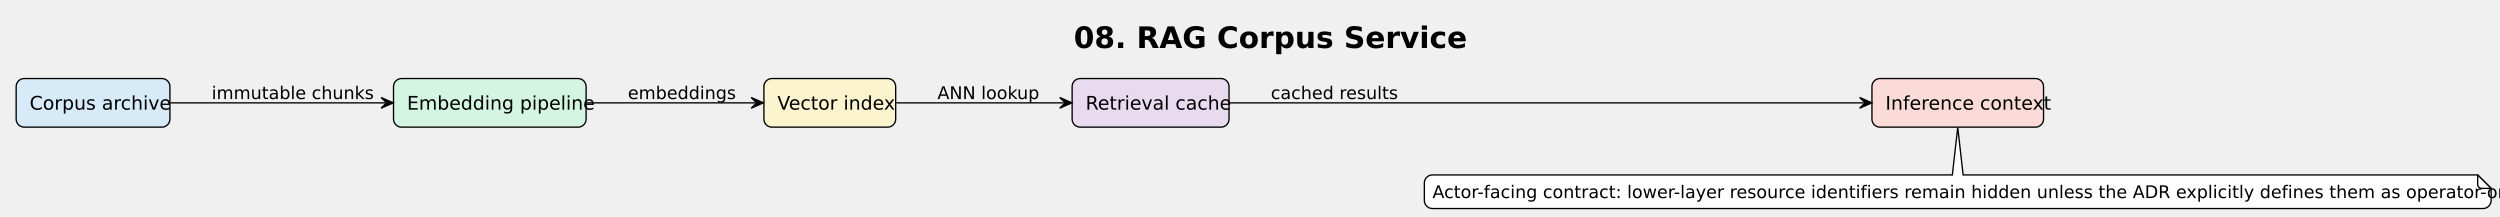
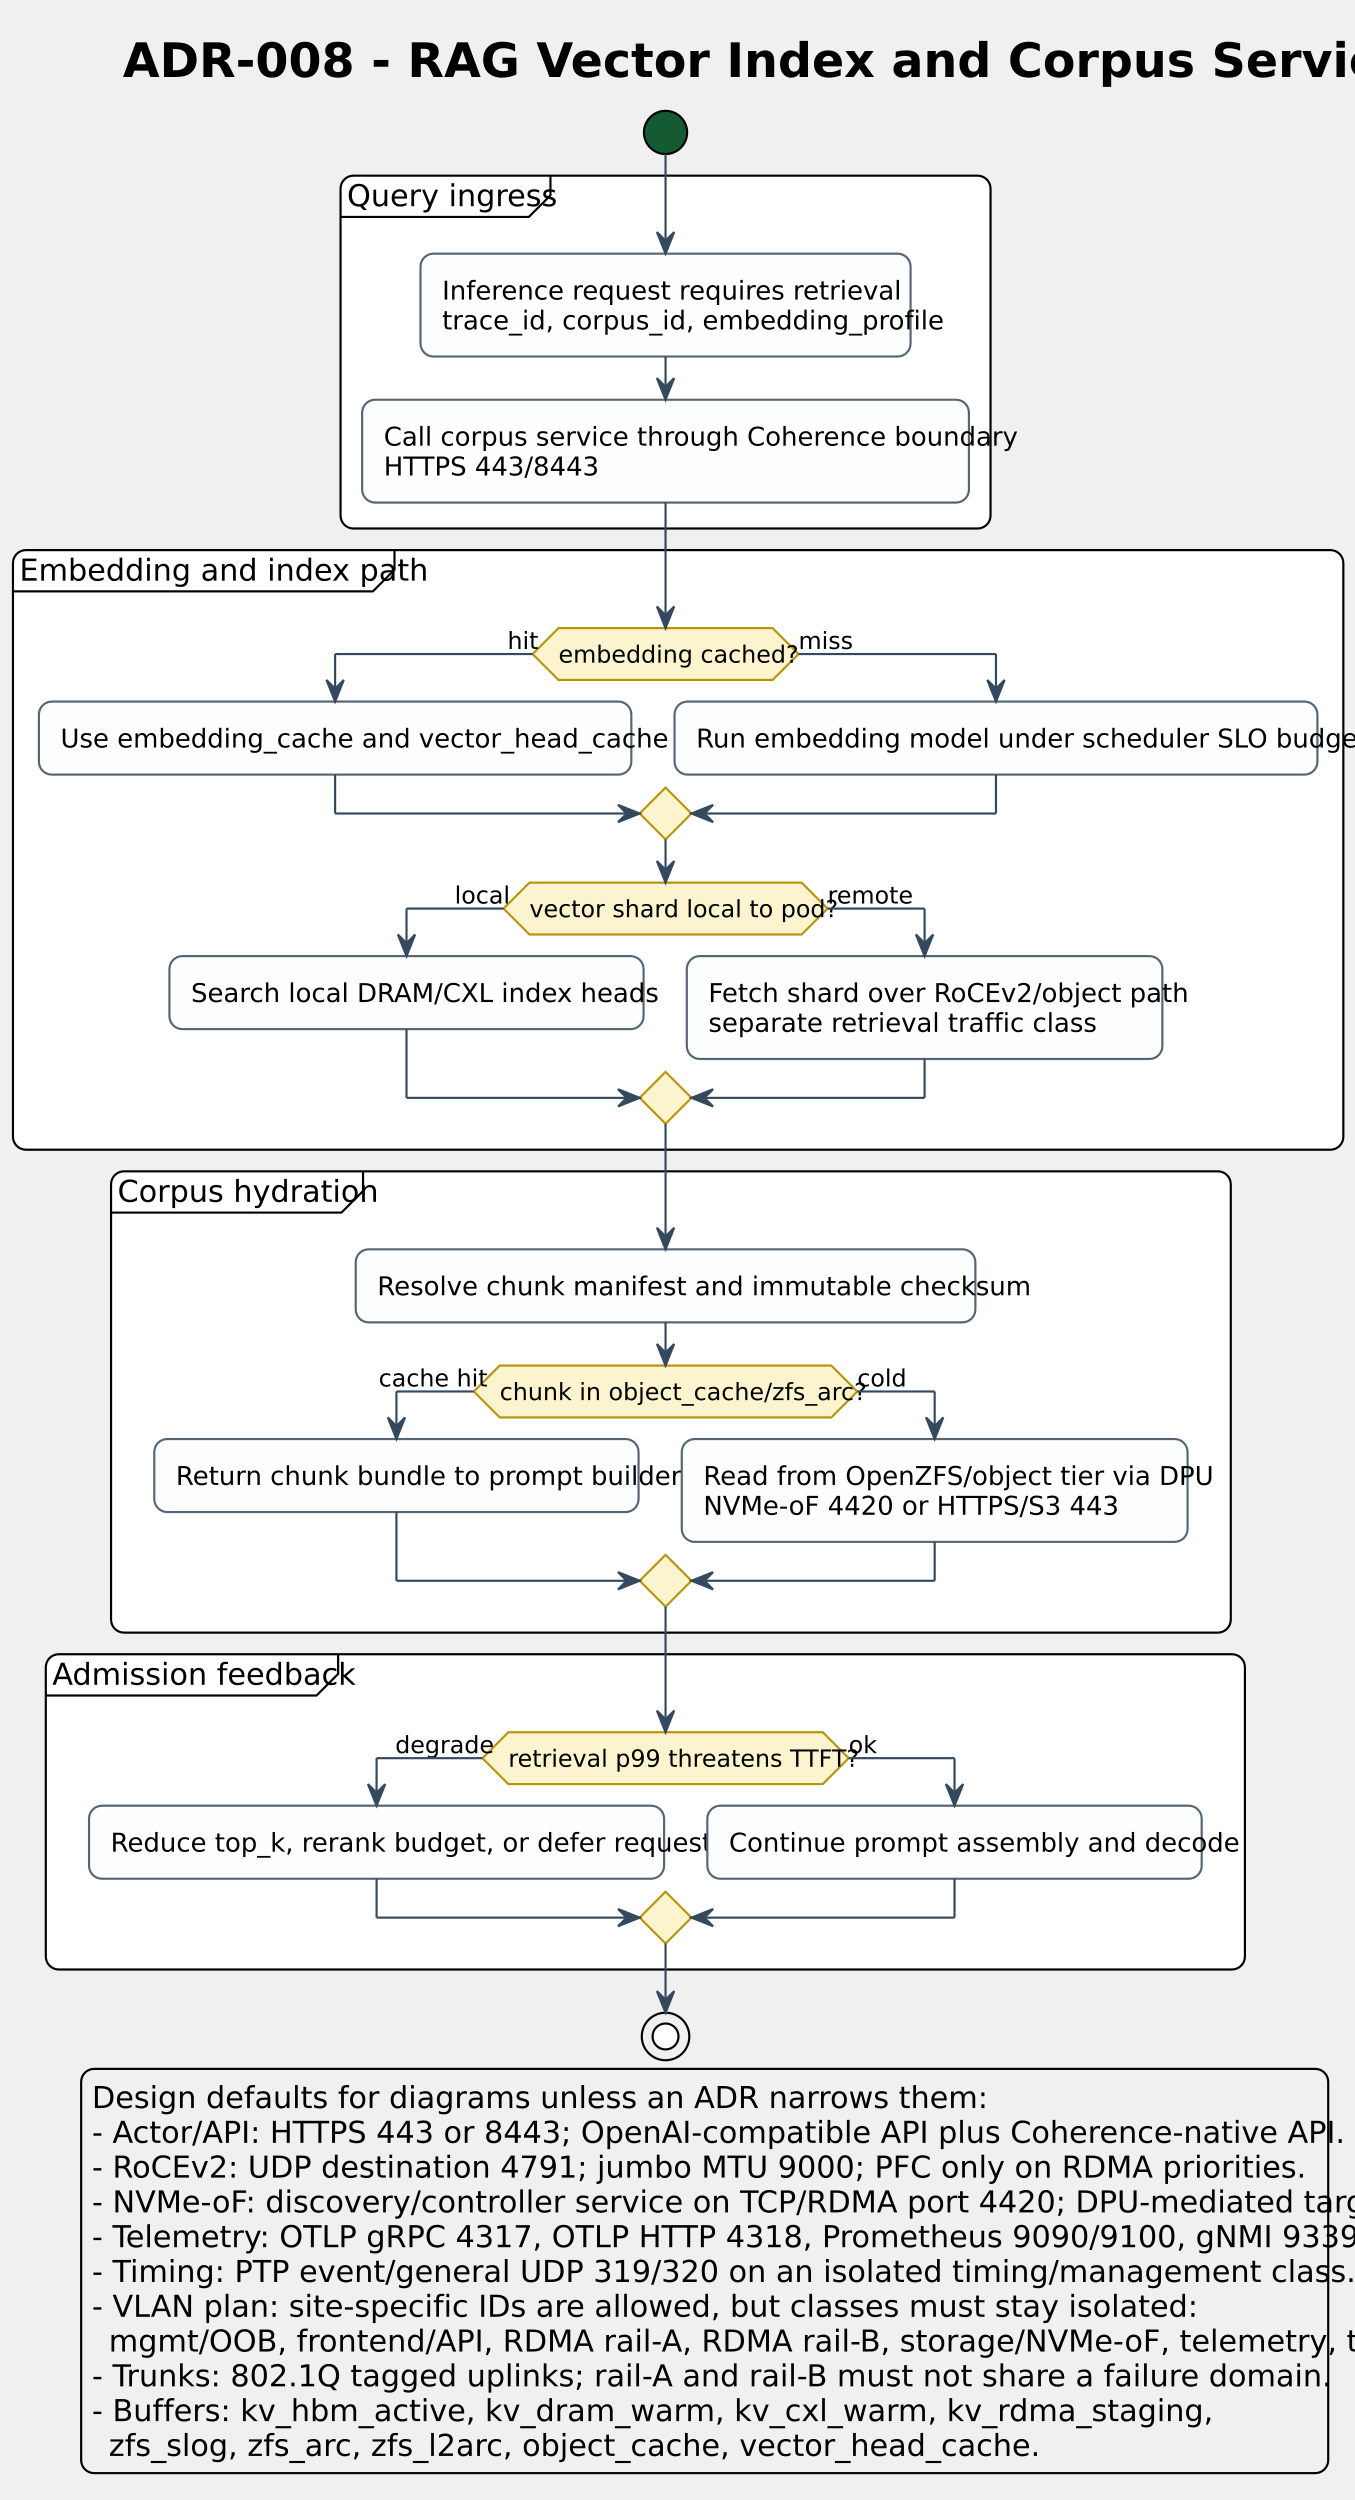
- <svg xmlns="http://www.w3.org/2000/svg" contentStyleType="text/css" data-diagram-type="DESCRIPTION" height="161px" preserveAspectRatio="none" style="width:1856px;height:161px;background:#FFFFFF;" version="1.1" viewBox="0 0 1856 161" width="1856px" zoomAndPan="magnify">
+ <svg xmlns="http://www.w3.org/2000/svg" contentStyleType="text/css" data-diagram-type="ACTIVITY" height="1157px" preserveAspectRatio="none" style="width:627px;height:1157px;background:#FFFFFF;" version="1.1" viewBox="0 0 627 1157" width="627px" zoomAndPan="magnify">
  <defs />
  <g>
-     <g class="title" data-source-line="2">
-       <text fill="#000000" font-family="DejaVu Sans" font-size="22" font-weight="bold" lengthAdjust="spacing" textLength="253.097" x="797.159" y="35.636">08. RAG Corpus Service</text>
+     <g class="title" data-source-line="18">
+       <text fill="#000000" font-family="DejaVu Sans" font-size="22" font-weight="bold" lengthAdjust="spacing" textLength="511.027" x="56.835" y="35.636">ADR-008 - RAG Vector Index and Corpus Service</text>
    </g>
-     <g class="entity" data-qualified-name="N1" data-source-line="8" id="ent0002">
-       <rect fill="#D6EAF8" height="36.099" rx="6" ry="6" style="stroke:#000000;stroke-width:1;" width="114.151" x="12" y="58.298" />
-       <text fill="#000000" font-family="DejaVu Sans" font-size="14" lengthAdjust="spacing" textLength="94.151" x="22" y="81.43">Corpus archive</text>
-     </g>
-     <g class="entity" data-qualified-name="N2" data-source-line="9" id="ent0003">
-       <rect fill="#D5F5E3" height="36.099" rx="6" ry="6" style="stroke:#000000;stroke-width:1;" width="142.978" x="292.15" y="58.298" />
-       <text fill="#000000" font-family="DejaVu Sans" font-size="14" lengthAdjust="spacing" textLength="122.978" x="302.15" y="81.43">Embedding pipeline</text>
-     </g>
-     <g class="entity" data-qualified-name="N3" data-source-line="10" id="ent0004">
-       <rect fill="#FCF3CF" height="36.099" rx="6" ry="6" style="stroke:#000000;stroke-width:1;" width="97.82" x="567.13" y="58.298" />
-       <text fill="#000000" font-family="DejaVu Sans" font-size="14" lengthAdjust="spacing" textLength="77.82" x="577.13" y="81.43">Vector index</text>
-     </g>
-     <g class="entity" data-qualified-name="N4" data-source-line="11" id="ent0005">
-       <rect fill="#E8DAEF" height="36.099" rx="6" ry="6" style="stroke:#000000;stroke-width:1;" width="116.489" x="795.95" y="58.298" />
-       <text fill="#000000" font-family="DejaVu Sans" font-size="14" lengthAdjust="spacing" textLength="96.489" x="805.95" y="81.43">Retrieval cache</text>
-     </g>
-     <g class="entity" data-qualified-name="N5" data-source-line="12" id="ent0006">
-       <rect fill="#FADBD8" height="36.099" rx="6" ry="6" style="stroke:#000000;stroke-width:1;" width="127.399" x="1389.73" y="58.298" />
-       <text fill="#000000" font-family="DejaVu Sans" font-size="14" lengthAdjust="spacing" textLength="107.399" x="1399.73" y="81.43">Inference context</text>
-     </g>
-     <g class="entity" data-qualified-name="GMN11" data-source-line="20" id="ent0012">
-       <path d="M1057.44,135.868 L1057.44,148.817 A6,6 0 0 0 1063.44,154.817 L1843.414,154.817 A6,6 0 0 0 1849.414,148.817 L1849.414,139.868 L1839.414,129.868 L1457.43,129.868 L1453.43,94.598 L1449.43,129.868 L1063.44,129.868 A6,6 0 0 0 1057.44,135.868" fill="#FFFFFF" style="stroke:#000000;stroke-width:1;" />
-       <path d="M1839.414,129.868 L1839.414,136.868 A3,3 0 0 0 1842.414,139.868 L1849.414,139.868 L1839.414,129.868" fill="#FFFFFF" style="stroke:#000000;stroke-width:1;" />
-       <text fill="#000000" font-family="DejaVu Sans" font-size="13" lengthAdjust="spacing" textLength="770.974" x="1063.44" y="147.062">Actor-facing contract: lower-layer resource identifiers remain hidden unless the ADR explicitly defines them as operator-only evidence.</text>
-     </g>
-     <g class="link" data-entity-1="ent0002" data-entity-2="ent0003" data-link-type="dependency" data-source-line="14" id="lnk7">
-       <path d="M126.49,76.348 C173.64,76.348 235.14,76.348 285.91,76.348" fill="none" id="N1-to-N2" style="stroke:#000000;stroke-width:1;" />
-       <polygon fill="#000000" points="291.91,76.348,282.91,72.348,286.91,76.348,282.91,80.348,291.91,76.348" style="stroke:#000000;stroke-width:1;" />
-       <text fill="#000000" font-family="DejaVu Sans" font-size="13" lengthAdjust="spacing" textLength="104.768" x="157.15" y="73.542">immutable chunks</text>
-     </g>
-     <g class="link" data-entity-1="ent0003" data-entity-2="ent0004" data-link-type="dependency" data-source-line="15" id="lnk8">
-       <path d="M435.39,76.348 C477.33,76.348 523.4,76.348 560.66,76.348" fill="none" id="N2-to-N3" style="stroke:#000000;stroke-width:1;" />
-       <polygon fill="#000000" points="566.66,76.348,557.66,72.348,561.66,76.348,557.66,80.348,566.66,76.348" style="stroke:#000000;stroke-width:1;" />
-       <text fill="#000000" font-family="DejaVu Sans" font-size="13" lengthAdjust="spacing" textLength="70.827" x="466.13" y="73.542">embeddings</text>
-     </g>
-     <g class="link" data-entity-1="ent0004" data-entity-2="ent0005" data-link-type="dependency" data-source-line="16" id="lnk9">
-       <path d="M665.4,76.348 C703.18,76.348 749.81,76.348 789.74,76.348" fill="none" id="N3-to-N4" style="stroke:#000000;stroke-width:1;" />
-       <polygon fill="#000000" points="795.74,76.348,786.74,72.348,790.74,76.348,786.74,80.348,795.74,76.348" style="stroke:#000000;stroke-width:1;" />
-       <text fill="#000000" font-family="DejaVu Sans" font-size="13" lengthAdjust="spacing" textLength="69.367" x="695.95" y="73.542">ANN lookup</text>
-     </g>
-     <g class="link" data-entity-1="ent0005" data-entity-2="ent0006" data-link-type="dependency" data-source-line="17" id="lnk10">
-       <path d="M912.73,76.348 C1025.14,76.348 1267.09,76.348 1383.6,76.348" fill="none" id="N4-to-N5" style="stroke:#000000;stroke-width:1;" />
-       <polygon fill="#000000" points="1389.6,76.348,1380.6,72.348,1384.6,76.348,1380.6,80.348,1389.6,76.348" style="stroke:#000000;stroke-width:1;" />
-       <text fill="#000000" font-family="DejaVu Sans" font-size="13" lengthAdjust="spacing" textLength="83.821" x="943.44" y="73.542">cached results</text>
+     <ellipse cx="308.014" cy="61.298" fill="#145A32" rx="10" ry="10" style="stroke:#000000;stroke-width:1;" />
+     <rect fill="#FFFFFF" height="163.294" rx="6" ry="6" style="stroke:#000000;stroke-width:1;" width="300.812" x="157.608" y="81.298" />
+     <path d="M254.752,81.298 L254.752,90.397 L244.752,100.397 L157.608,100.397" fill="none" style="stroke:#000000;stroke-width:1;" />
+     <text fill="#000000" font-family="DejaVu Sans" font-size="14" lengthAdjust="spacing" textLength="87.144" x="160.608" y="95.43">Query ingress</text>
+     <rect fill="#FDFEFE" height="47.598" rx="6" ry="6" style="stroke:#566573;stroke-width:1;" width="226.795" x="194.617" y="117.397" />
+     <text fill="#000000" font-family="DejaVu Sans" font-size="12" lengthAdjust="spacing" textLength="186.094" x="204.617" y="138.652">Inference request requires retrieval</text>
+     <text fill="#000000" font-family="DejaVu Sans" font-size="12" lengthAdjust="spacing" textLength="206.795" x="204.617" y="152.451">trace_id, corpus_id, embedding_profile</text>
+     <rect fill="#FDFEFE" height="47.598" rx="6" ry="6" style="stroke:#566573;stroke-width:1;" width="280.812" x="167.608" y="184.994" />
+     <text fill="#000000" font-family="DejaVu Sans" font-size="12" lengthAdjust="spacing" textLength="260.812" x="177.608" y="206.25">Call corpus service through Coherence boundary</text>
+     <text fill="#000000" font-family="DejaVu Sans" font-size="12" lengthAdjust="spacing" textLength="92.719" x="177.608" y="220.049">HTTPS 443/8443</text>
+     <rect fill="#FFFFFF" height="277.495" rx="6" ry="6" style="stroke:#000000;stroke-width:1;" width="615.697" x="6" y="254.592" />
+     <path d="M182.571,254.592 L182.571,263.69 L172.571,273.69 L6,273.69" fill="none" style="stroke:#000000;stroke-width:1;" />
+     <text fill="#000000" font-family="DejaVu Sans" font-size="14" lengthAdjust="spacing" textLength="166.571" x="9" y="268.724">Embedding and index path</text>
+     <polygon fill="#FCF3CF" points="258.477,290.69,357.552,290.69,369.552,302.69,357.552,314.69,258.477,314.69,246.477,302.69,258.477,290.69" style="stroke:#B7950B;stroke-width:1;" />
+     <text fill="#000000" font-family="DejaVu Sans" font-size="11" lengthAdjust="spacing" textLength="99.075" x="258.477" y="306.684">embedding cached?</text>
+     <text fill="#000000" font-family="DejaVu Sans" font-size="11" lengthAdjust="spacing" textLength="11.618" x="234.859" y="300.359">hit</text>
+     <text fill="#000000" font-family="DejaVu Sans" font-size="11" lengthAdjust="spacing" textLength="22.607" x="369.552" y="300.359">miss</text>
+     <rect fill="#FDFEFE" height="33.799" rx="6" ry="6" style="stroke:#566573;stroke-width:1;" width="274.18" x="18" y="324.69" />
+     <text fill="#000000" font-family="DejaVu Sans" font-size="12" lengthAdjust="spacing" textLength="254.18" x="28" y="345.946">Use embedding_cache and vector_head_cache</text>
+     <rect fill="#FDFEFE" height="33.799" rx="6" ry="6" style="stroke:#566573;stroke-width:1;" width="297.518" x="312.18" y="324.69" />
+     <text fill="#000000" font-family="DejaVu Sans" font-size="12" lengthAdjust="spacing" textLength="277.518" x="322.18" y="345.946">Run embedding model under scheduler SLO budget</text>
+     <polygon fill="#FCF3CF" points="308.014,364.489,320.014,376.489,308.014,388.489,296.014,376.489,308.014,364.489" style="stroke:#B7950B;stroke-width:1;" />
+     <polygon fill="#FCF3CF" points="245.033,408.489,370.996,408.489,382.996,420.489,370.996,432.489,245.033,432.489,233.033,420.489,245.033,408.489" style="stroke:#B7950B;stroke-width:1;" />
+     <text fill="#000000" font-family="DejaVu Sans" font-size="11" lengthAdjust="spacing" textLength="125.963" x="245.033" y="424.483">vector shard local to pod?</text>
+     <text fill="#000000" font-family="DejaVu Sans" font-size="11" lengthAdjust="spacing" textLength="22.623" x="210.41" y="418.158">local</text>
+     <text fill="#000000" font-family="DejaVu Sans" font-size="11" lengthAdjust="spacing" textLength="34.235" x="382.996" y="418.158">remote</text>
+     <rect fill="#FDFEFE" height="33.799" rx="6" ry="6" style="stroke:#566573;stroke-width:1;" width="219.43" x="78.416" y="442.489" />
+     <text fill="#000000" font-family="DejaVu Sans" font-size="12" lengthAdjust="spacing" textLength="199.43" x="88.416" y="463.745">Search local DRAM/CXL index heads</text>
+     <rect fill="#FDFEFE" height="47.598" rx="6" ry="6" style="stroke:#566573;stroke-width:1;" width="220.103" x="317.846" y="442.489" />
+     <text fill="#000000" font-family="DejaVu Sans" font-size="12" lengthAdjust="spacing" textLength="200.103" x="327.846" y="463.745">Fetch shard over RoCEv2/object path</text>
+     <text fill="#000000" font-family="DejaVu Sans" font-size="12" lengthAdjust="spacing" textLength="156.059" x="327.846" y="477.544">separate retrieval traffic class</text>
+     <polygon fill="#FCF3CF" points="308.014,496.087,320.014,508.087,308.014,520.087,296.014,508.087,308.014,496.087" style="stroke:#B7950B;stroke-width:1;" />
+     <rect fill="#FFFFFF" height="213.495" rx="6" ry="6" style="stroke:#000000;stroke-width:1;" width="518.201" x="51.402" y="542.087" />
+     <path d="M168.016,542.087 L168.016,551.186 L158.016,561.186 L51.402,561.186" fill="none" style="stroke:#000000;stroke-width:1;" />
+     <text fill="#000000" font-family="DejaVu Sans" font-size="14" lengthAdjust="spacing" textLength="106.613" x="54.402" y="556.219">Corpus hydration</text>
+     <rect fill="#FDFEFE" height="33.799" rx="6" ry="6" style="stroke:#566573;stroke-width:1;" width="286.789" x="164.62" y="578.186" />
+     <text fill="#000000" font-family="DejaVu Sans" font-size="12" lengthAdjust="spacing" textLength="266.789" x="174.62" y="599.441">Resolve chunk manifest and immutable checksum</text>
+     <polygon fill="#FCF3CF" points="231.275,631.984,384.754,631.984,396.754,643.984,384.754,655.984,231.275,655.984,219.275,643.984,231.275,631.984" style="stroke:#B7950B;stroke-width:1;" />
+     <text fill="#000000" font-family="DejaVu Sans" font-size="11" lengthAdjust="spacing" textLength="153.479" x="231.275" y="647.978">chunk in object_cache/zfs_arc?</text>
+     <text fill="#000000" font-family="DejaVu Sans" font-size="11" lengthAdjust="spacing" textLength="44.027" x="175.248" y="641.653">cache hit</text>
+     <text fill="#000000" font-family="DejaVu Sans" font-size="11" lengthAdjust="spacing" textLength="20.179" x="396.754" y="641.653">cold</text>
+     <rect fill="#FDFEFE" height="33.799" rx="6" ry="6" style="stroke:#566573;stroke-width:1;" width="224.123" x="71.402" y="665.984" />
+     <text fill="#000000" font-family="DejaVu Sans" font-size="12" lengthAdjust="spacing" textLength="204.123" x="81.402" y="687.24">Return chunk bundle to prompt builder</text>
+     <rect fill="#FDFEFE" height="47.598" rx="6" ry="6" style="stroke:#566573;stroke-width:1;" width="234.078" x="315.525" y="665.984" />
+     <text fill="#000000" font-family="DejaVu Sans" font-size="12" lengthAdjust="spacing" textLength="214.078" x="325.525" y="687.24">Read from OpenZFS/object tier via DPU</text>
+     <text fill="#000000" font-family="DejaVu Sans" font-size="12" lengthAdjust="spacing" textLength="179.408" x="325.525" y="701.039">NVMe-oF 4420 or HTTPS/S3 443</text>
+     <polygon fill="#FCF3CF" points="308.014,719.582,320.014,731.582,308.014,743.582,296.014,731.582,308.014,719.582" style="stroke:#B7950B;stroke-width:1;" />
+     <rect fill="#FFFFFF" height="145.898" rx="6" ry="6" style="stroke:#000000;stroke-width:1;" width="554.945" x="21.202" y="765.582" />
+     <path d="M156.491,765.582 L156.491,774.681 L146.491,784.681 L21.202,784.681" fill="none" style="stroke:#000000;stroke-width:1;" />
+     <text fill="#000000" font-family="DejaVu Sans" font-size="14" lengthAdjust="spacing" textLength="125.289" x="24.202" y="779.714">Admission feedback</text>
+     <polygon fill="#FCF3CF" points="235.263,801.681,380.766,801.681,392.766,813.681,380.766,825.681,235.263,825.681,223.263,813.681,235.263,801.681" style="stroke:#B7950B;stroke-width:1;" />
+     <text fill="#000000" font-family="DejaVu Sans" font-size="11" lengthAdjust="spacing" textLength="145.503" x="235.263" y="817.674">retrieval p99 threatens TTFT?</text>
+     <text fill="#000000" font-family="DejaVu Sans" font-size="11" lengthAdjust="spacing" textLength="40.369" x="182.894" y="811.35">degrade</text>
+     <text fill="#000000" font-family="DejaVu Sans" font-size="11" lengthAdjust="spacing" textLength="11.618" x="392.766" y="811.35">ok</text>
+     <rect fill="#FDFEFE" height="33.799" rx="6" ry="6" style="stroke:#566573;stroke-width:1;" width="266.152" x="41.202" y="835.681" />
+     <text fill="#000000" font-family="DejaVu Sans" font-size="12" lengthAdjust="spacing" textLength="246.152" x="51.202" y="856.937">Reduce top_k, rerank budget, or defer request</text>
+     <rect fill="#FDFEFE" height="33.799" rx="6" ry="6" style="stroke:#566573;stroke-width:1;" width="228.793" x="327.354" y="835.681" />
+     <text fill="#000000" font-family="DejaVu Sans" font-size="12" lengthAdjust="spacing" textLength="208.793" x="337.354" y="856.937">Continue prompt assembly and decode</text>
+     <polygon fill="#FCF3CF" points="308.014,875.48,320.014,887.48,308.014,899.48,296.014,887.48,308.014,875.48" style="stroke:#B7950B;stroke-width:1;" />
+     <ellipse cx="308.014" cy="942.48" fill="none" rx="11" ry="11" style="stroke:#000000;stroke-width:1;" />
+     <ellipse cx="308.014" cy="942.48" fill="#FFFFFF" rx="6" ry="6" style="stroke:#000000;stroke-width:1;" />
+     <line style="stroke:#34495E;stroke-width:1;" x1="308.014" x2="308.014" y1="164.994" y2="184.994" />
+     <polygon fill="#34495E" points="304.014,174.994,308.014,184.994,312.014,174.994,308.014,178.994" style="stroke:#34495E;stroke-width:1;" />
+     <line style="stroke:#34495E;stroke-width:1;" x1="308.014" x2="308.014" y1="71.298" y2="117.397" />
+     <polygon fill="#34495E" points="304.014,107.397,308.014,117.397,312.014,107.397,308.014,111.397" style="stroke:#34495E;stroke-width:1;" />
+     <line style="stroke:#34495E;stroke-width:1;" x1="246.477" x2="155.09" y1="302.69" y2="302.69" />
+     <line style="stroke:#34495E;stroke-width:1;" x1="155.09" x2="155.09" y1="302.69" y2="324.69" />
+     <polygon fill="#34495E" points="151.09,314.69,155.09,324.69,159.09,314.69,155.09,318.69" style="stroke:#34495E;stroke-width:1;" />
+     <line style="stroke:#34495E;stroke-width:1;" x1="369.552" x2="460.938" y1="302.69" y2="302.69" />
+     <line style="stroke:#34495E;stroke-width:1;" x1="460.938" x2="460.938" y1="302.69" y2="324.69" />
+     <polygon fill="#34495E" points="456.938,314.69,460.938,324.69,464.938,314.69,460.938,318.69" style="stroke:#34495E;stroke-width:1;" />
+     <line style="stroke:#34495E;stroke-width:1;" x1="155.09" x2="155.09" y1="358.489" y2="376.489" />
+     <line style="stroke:#34495E;stroke-width:1;" x1="155.09" x2="296.014" y1="376.489" y2="376.489" />
+     <polygon fill="#34495E" points="286.014,372.489,296.014,376.489,286.014,380.489,290.014,376.489" style="stroke:#34495E;stroke-width:1;" />
+     <line style="stroke:#34495E;stroke-width:1;" x1="460.938" x2="460.938" y1="358.489" y2="376.489" />
+     <line style="stroke:#34495E;stroke-width:1;" x1="460.938" x2="320.014" y1="376.489" y2="376.489" />
+     <polygon fill="#34495E" points="330.014,372.489,320.014,376.489,330.014,380.489,326.014,376.489" style="stroke:#34495E;stroke-width:1;" />
+     <line style="stroke:#34495E;stroke-width:1;" x1="233.033" x2="188.131" y1="420.489" y2="420.489" />
+     <line style="stroke:#34495E;stroke-width:1;" x1="188.131" x2="188.131" y1="420.489" y2="442.489" />
+     <polygon fill="#34495E" points="184.131,432.489,188.131,442.489,192.131,432.489,188.131,436.489" style="stroke:#34495E;stroke-width:1;" />
+     <line style="stroke:#34495E;stroke-width:1;" x1="382.996" x2="427.897" y1="420.489" y2="420.489" />
+     <line style="stroke:#34495E;stroke-width:1;" x1="427.897" x2="427.897" y1="420.489" y2="442.489" />
+     <polygon fill="#34495E" points="423.897,432.489,427.897,442.489,431.897,432.489,427.897,436.489" style="stroke:#34495E;stroke-width:1;" />
+     <line style="stroke:#34495E;stroke-width:1;" x1="188.131" x2="188.131" y1="476.288" y2="508.087" />
+     <line style="stroke:#34495E;stroke-width:1;" x1="188.131" x2="296.014" y1="508.087" y2="508.087" />
+     <polygon fill="#34495E" points="286.014,504.087,296.014,508.087,286.014,512.087,290.014,508.087" style="stroke:#34495E;stroke-width:1;" />
+     <line style="stroke:#34495E;stroke-width:1;" x1="427.897" x2="427.897" y1="490.087" y2="508.087" />
+     <line style="stroke:#34495E;stroke-width:1;" x1="427.897" x2="320.014" y1="508.087" y2="508.087" />
+     <polygon fill="#34495E" points="330.014,504.087,320.014,508.087,330.014,512.087,326.014,508.087" style="stroke:#34495E;stroke-width:1;" />
+     <line style="stroke:#34495E;stroke-width:1;" x1="308.014" x2="308.014" y1="388.489" y2="408.489" />
+     <polygon fill="#34495E" points="304.014,398.489,308.014,408.489,312.014,398.489,308.014,402.489" style="stroke:#34495E;stroke-width:1;" />
+     <line style="stroke:#34495E;stroke-width:1;" x1="308.014" x2="308.014" y1="232.592" y2="290.69" />
+     <polygon fill="#34495E" points="304.014,280.69,308.014,290.69,312.014,280.69,308.014,284.69" style="stroke:#34495E;stroke-width:1;" />
+     <line style="stroke:#34495E;stroke-width:1;" x1="219.275" x2="183.464" y1="643.984" y2="643.984" />
+     <line style="stroke:#34495E;stroke-width:1;" x1="183.464" x2="183.464" y1="643.984" y2="665.984" />
+     <polygon fill="#34495E" points="179.464,655.984,183.464,665.984,187.464,655.984,183.464,659.984" style="stroke:#34495E;stroke-width:1;" />
+     <line style="stroke:#34495E;stroke-width:1;" x1="396.754" x2="432.565" y1="643.984" y2="643.984" />
+     <line style="stroke:#34495E;stroke-width:1;" x1="432.565" x2="432.565" y1="643.984" y2="665.984" />
+     <polygon fill="#34495E" points="428.565,655.984,432.565,665.984,436.565,655.984,432.565,659.984" style="stroke:#34495E;stroke-width:1;" />
+     <line style="stroke:#34495E;stroke-width:1;" x1="183.464" x2="183.464" y1="699.783" y2="731.582" />
+     <line style="stroke:#34495E;stroke-width:1;" x1="183.464" x2="296.014" y1="731.582" y2="731.582" />
+     <polygon fill="#34495E" points="286.014,727.582,296.014,731.582,286.014,735.582,290.014,731.582" style="stroke:#34495E;stroke-width:1;" />
+     <line style="stroke:#34495E;stroke-width:1;" x1="432.565" x2="432.565" y1="713.582" y2="731.582" />
+     <line style="stroke:#34495E;stroke-width:1;" x1="432.565" x2="320.014" y1="731.582" y2="731.582" />
+     <polygon fill="#34495E" points="330.014,727.582,320.014,731.582,330.014,735.582,326.014,731.582" style="stroke:#34495E;stroke-width:1;" />
+     <line style="stroke:#34495E;stroke-width:1;" x1="308.014" x2="308.014" y1="611.984" y2="631.984" />
+     <polygon fill="#34495E" points="304.014,621.984,308.014,631.984,312.014,621.984,308.014,625.984" style="stroke:#34495E;stroke-width:1;" />
+     <line style="stroke:#34495E;stroke-width:1;" x1="308.014" x2="308.014" y1="520.087" y2="578.186" />
+     <polygon fill="#34495E" points="304.014,568.186,308.014,578.186,312.014,568.186,308.014,572.186" style="stroke:#34495E;stroke-width:1;" />
+     <line style="stroke:#34495E;stroke-width:1;" x1="223.263" x2="174.278" y1="813.681" y2="813.681" />
+     <line style="stroke:#34495E;stroke-width:1;" x1="174.278" x2="174.278" y1="813.681" y2="835.681" />
+     <polygon fill="#34495E" points="170.278,825.681,174.278,835.681,178.278,825.681,174.278,829.681" style="stroke:#34495E;stroke-width:1;" />
+     <line style="stroke:#34495E;stroke-width:1;" x1="392.766" x2="441.75" y1="813.681" y2="813.681" />
+     <line style="stroke:#34495E;stroke-width:1;" x1="441.75" x2="441.75" y1="813.681" y2="835.681" />
+     <polygon fill="#34495E" points="437.75,825.681,441.75,835.681,445.75,825.681,441.75,829.681" style="stroke:#34495E;stroke-width:1;" />
+     <line style="stroke:#34495E;stroke-width:1;" x1="174.278" x2="174.278" y1="869.48" y2="887.48" />
+     <line style="stroke:#34495E;stroke-width:1;" x1="174.278" x2="296.014" y1="887.48" y2="887.48" />
+     <polygon fill="#34495E" points="286.014,883.48,296.014,887.48,286.014,891.48,290.014,887.48" style="stroke:#34495E;stroke-width:1;" />
+     <line style="stroke:#34495E;stroke-width:1;" x1="441.75" x2="441.75" y1="869.48" y2="887.48" />
+     <line style="stroke:#34495E;stroke-width:1;" x1="441.75" x2="320.014" y1="887.48" y2="887.48" />
+     <polygon fill="#34495E" points="330.014,883.48,320.014,887.48,330.014,891.48,326.014,887.48" style="stroke:#34495E;stroke-width:1;" />
+     <line style="stroke:#34495E;stroke-width:1;" x1="308.014" x2="308.014" y1="743.582" y2="801.681" />
+     <polygon fill="#34495E" points="304.014,791.681,308.014,801.681,312.014,791.681,308.014,795.681" style="stroke:#34495E;stroke-width:1;" />
+     <line style="stroke:#34495E;stroke-width:1;" x1="308.014" x2="308.014" y1="899.48" y2="931.48" />
+     <polygon fill="#34495E" points="304.014,921.48,308.014,931.48,312.014,921.48,308.014,925.48" style="stroke:#34495E;stroke-width:1;" />
+     <g class="legend" data-source-line="20">
+       <rect fill="none" height="187.085" rx="6" ry="6" style="stroke:#000000;stroke-width:1;" width="577.137" x="37.56" y="957.48" />
+       <text fill="#000000" font-family="DejaVu Sans" font-size="14" lengthAdjust="spacing" textLength="368.054" x="42.56" y="975.611">Design defaults for diagrams unless an ADR narrows them:</text>
+       <text fill="#000000" font-family="DejaVu Sans" font-size="14" lengthAdjust="spacing" textLength="528.363" x="42.56" y="991.71">- Actor/API: HTTPS 443 or 8443; OpenAI-compatible API plus Coherence-native API.</text>
+       <text fill="#000000" font-family="DejaVu Sans" font-size="14" lengthAdjust="spacing" textLength="510.426" x="42.56" y="1007.809">- RoCEv2: UDP destination 4791; jumbo MTU 9000; PFC only on RDMA priorities.</text>
+       <text fill="#000000" font-family="DejaVu Sans" font-size="14" lengthAdjust="spacing" textLength="554.743" x="42.56" y="1023.907">- NVMe-oF: discovery/controller service on TCP/RDMA port 4420; DPU-mediated targets.</text>
+       <text fill="#000000" font-family="DejaVu Sans" font-size="14" lengthAdjust="spacing" textLength="544.701" x="42.56" y="1040.006">- Telemetry: OTLP gRPC 4317, OTLP HTTP 4318, Prometheus 9090/9100, gNMI 9339.</text>
+       <text fill="#000000" font-family="DejaVu Sans" font-size="14" lengthAdjust="spacing" textLength="519.825" x="42.56" y="1056.104">- Timing: PTP event/general UDP 319/320 on an isolated timing/management class.</text>
+       <text fill="#000000" font-family="DejaVu Sans" font-size="14" lengthAdjust="spacing" textLength="454.412" x="42.56" y="1072.203">- VLAN plan: site-specific IDs are allowed, but classes must stay isolated:</text>
+       <text fill="#000000" font-family="DejaVu Sans" font-size="14" lengthAdjust="spacing" textLength="559.357" x="50.34" y="1088.302">mgmt/OOB, frontend/API, RDMA rail-A, RDMA rail-B, storage/NVMe-oF, telemetry, timing.</text>
+       <text fill="#000000" font-family="DejaVu Sans" font-size="14" lengthAdjust="spacing" textLength="507.356" x="42.56" y="1104.4">- Trunks: 802.1Q tagged uplinks; rail-A and rail-B must not share a failure domain.</text>
+       <text fill="#000000" font-family="DejaVu Sans" font-size="14" lengthAdjust="spacing" textLength="464.495" x="42.56" y="1120.499">- Buffers: kv_hbm_active, kv_dram_warm, kv_cxl_warm, kv_rdma_staging,</text>
+       <text fill="#000000" font-family="DejaVu Sans" font-size="14" lengthAdjust="spacing" textLength="392.212" x="50.34" y="1136.598">zfs_slog, zfs_arc, zfs_l2arc, object_cache, vector_head_cache.</text>
    </g>
  </g>
</svg>
